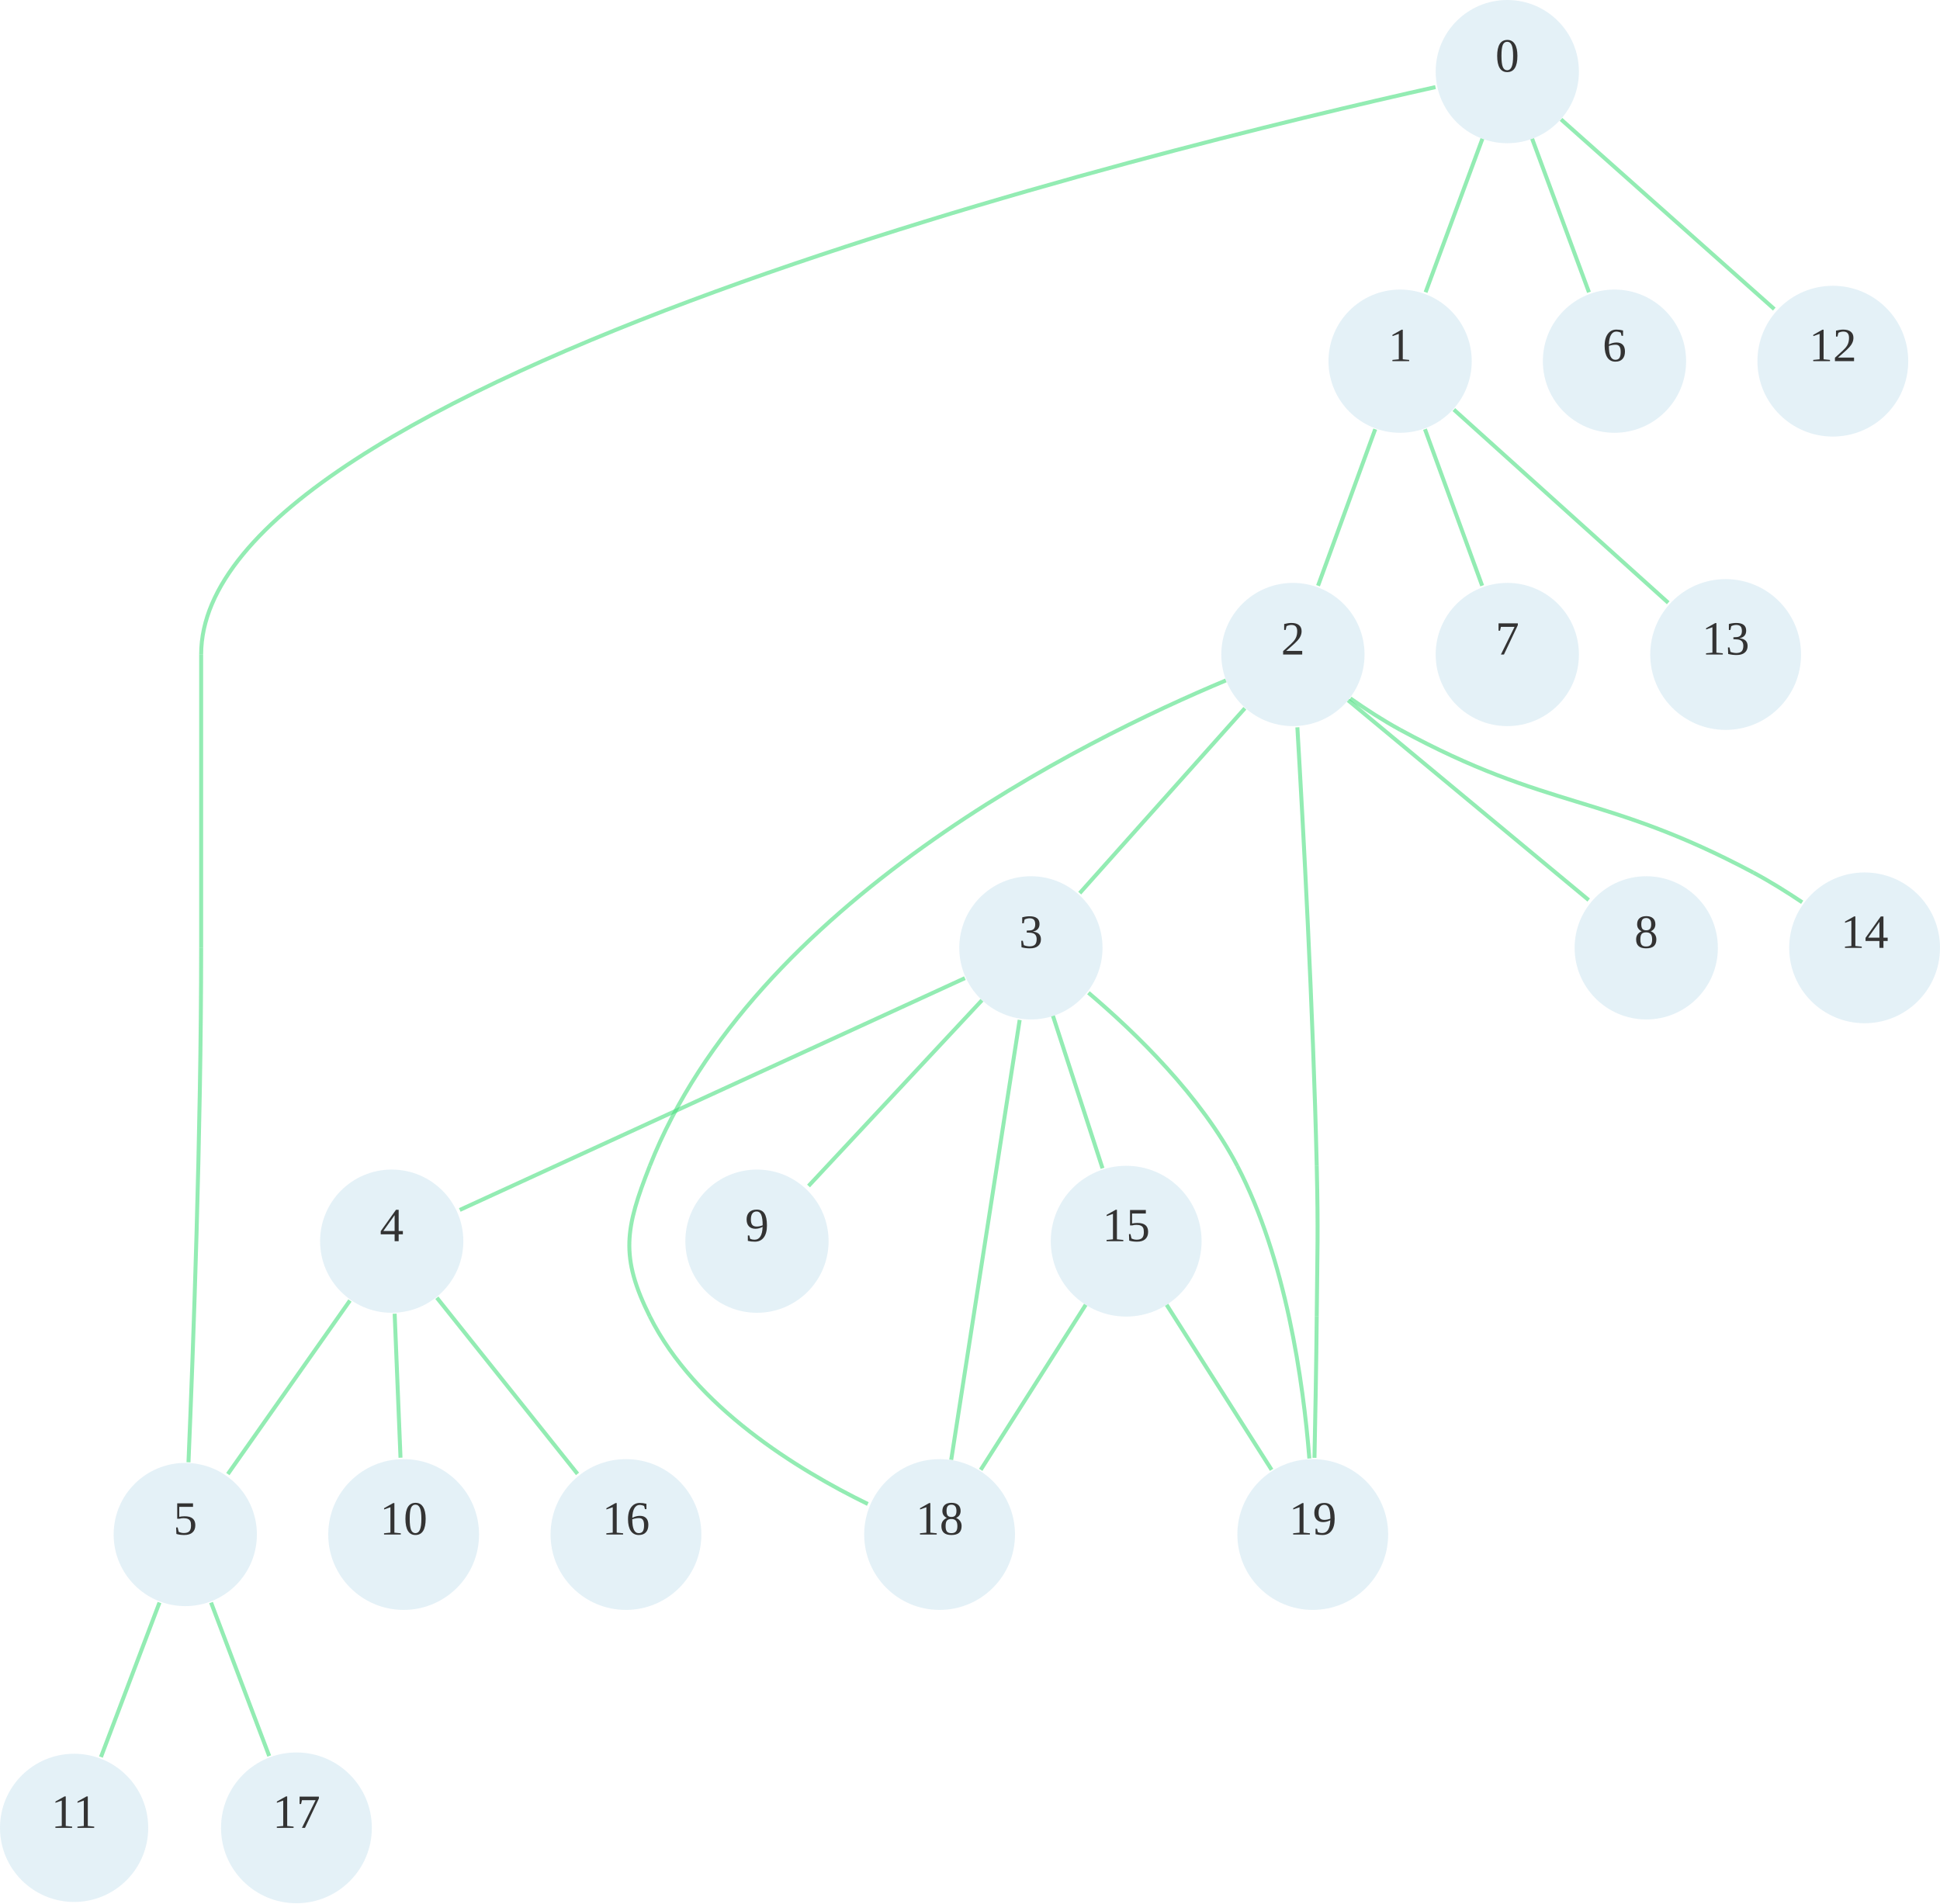
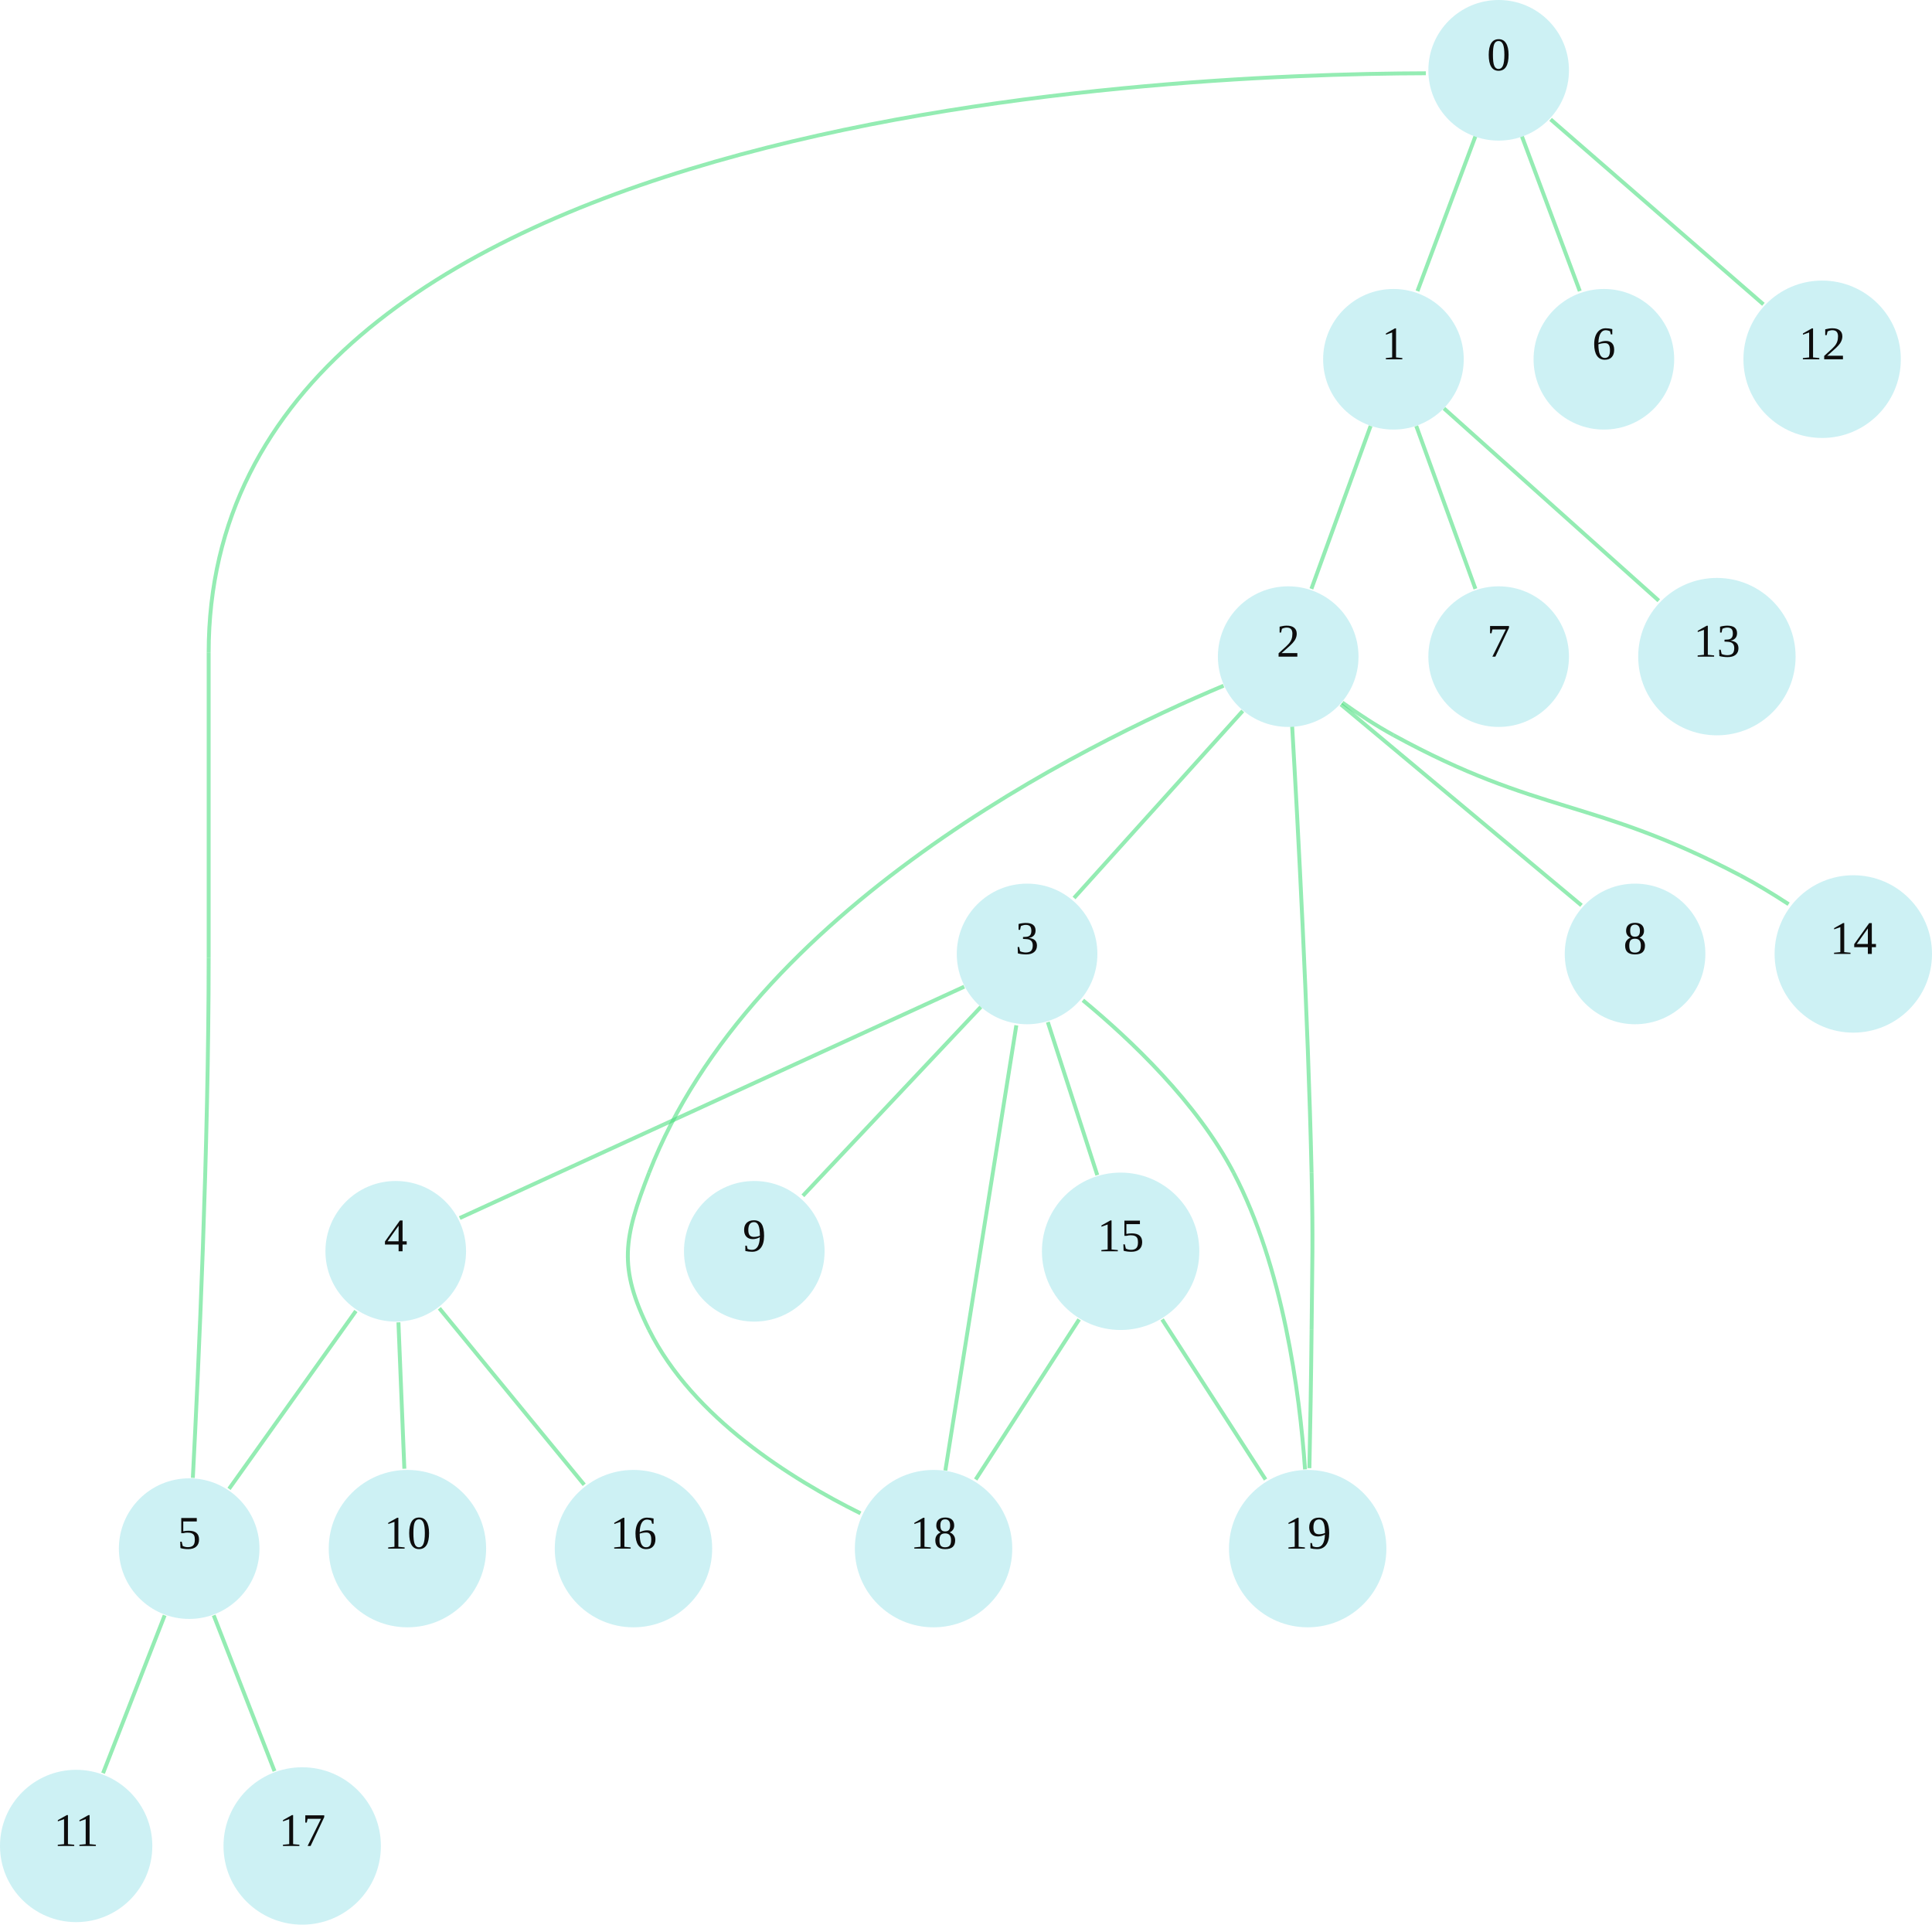
- <svg xmlns="http://www.w3.org/2000/svg" height="300.0" viewBox="-4.179199999999739e-2 -479.44 488.664 479.483" width="305.745">
-   <g stroke-opacity="0.6" fill-opacity="0.0" stroke="#4ce080" stroke-width="1.0" fill="#000000">
-     <path d="M 373.36,-444.48 C 369.07,-432.87 363.38,-417.51 359.05,-405.81" />
+ <svg xmlns="http://www.w3.org/2000/svg" width="301.137" viewBox="-4.36495999999984e-2 -493.82 495.737 493.865" height="300.0">
+   <style>svg {
+   color-scheme: light dark;
+ }
+ {
+   .canvas g, .title g, .axisbar g, .ticktext g, .tickglyph g, .ticklines g, .legendContent g text {
+     fill: #0d0d0d;
+   }
+   .ticklines g, .tickglyph g, .legendBorder g {
+     stroke: #0d0d0d;
+   }
+   .legendBorder g {
+     fill: #f0f0f0;
+   }
+ }
+ @media (prefers-color-scheme:dark) {
+   .canvas g, .title g, .axisbar g, .ticktext g, .tickglyph g, .ticklines g, .legendContent g text {
+     fill: #f0f0f0;
+   }
+   .ticklines g, .tickglyph g, .legendBorder g {
+     stroke: #f0f0f0;
+   }
+   .legendBorder g {
+     fill: #0d0d0d;
+   }
+ }</style>
+   <g class="chart">
+     <g>
+       <g fill="rgb(0%, 0%, 0%)" stroke="rgb(30%, 88%, 50%)" stroke-width="1.0" fill-opacity="0.0" stroke-opacity="0.6">
+         <path d="M 378.51,-458.77 C 374.1,-446.99 368.12,-431.02 363.67,-419.13" />
+       </g>
+       <g fill="rgb(0%, 0%, 0%)" stroke="rgb(30%, 88%, 50%)" stroke-width="1.0" fill-opacity="0.0" stroke-opacity="0.6">
+         <path d="M 390.49,-458.77 C 394.9,-446.99 400.87,-431.02 405.32,-419.13" />
+       </g>
+       <g fill="rgb(0%, 0%, 0%)" stroke="rgb(30%, 88%, 50%)" stroke-width="1.0" fill-opacity="0.0" stroke-opacity="0.6">
+         <path d="M 397.83,-463.19 C 412.75,-450.22 436.85,-429.27 452.43,-415.73" />
+       </g>
+       <g fill="rgb(0%, 0%, 0%)" stroke="rgb(30%, 88%, 50%)" stroke-width="1.0" fill-opacity="0.0" stroke-opacity="0.6">
+         <path d="M 351.64,-384.51 C 347.15,-372.14 340.97,-355.15 336.45,-342.72" />
+       </g>
+       <g fill="rgb(0%, 0%, 0%)" stroke="rgb(30%, 88%, 50%)" stroke-width="1.0" fill-opacity="0.0" stroke-opacity="0.6">
+         <path d="M 363.36,-384.51 C 367.85,-372.14 374.03,-355.15 378.54,-342.72" />
+       </g>
+       <g fill="rgb(0%, 0%, 0%)" stroke="rgb(30%, 88%, 50%)" stroke-width="1.0" fill-opacity="0.0" stroke-opacity="0.6">
+         <path d="M 370.47,-389.02 C 385.4,-375.66 409.87,-353.75 425.58,-339.69" />
+       </g>
+       <g fill="rgb(0%, 0%, 0%)" stroke="rgb(30%, 88%, 50%)" stroke-width="1.0" fill-opacity="0.0" stroke-opacity="0.6">
+         <path d="M 318.83,-311.39 C 306.7,-297.94 287.81,-277.0 275.55,-263.4" />
+       </g>
+       <g fill="rgb(0%, 0%, 0%)" stroke="rgb(30%, 88%, 50%)" stroke-width="1.0" fill-opacity="0.0" stroke-opacity="0.6">
+         <path d="M 344.02,-313.05 C 360.71,-299.11 388.95,-275.54 405.75,-261.51" />
+       </g>
+       <g fill="rgb(0%, 0%, 0%)" stroke="rgb(30%, 88%, 50%)" stroke-width="1.0" fill-opacity="0.0" stroke-opacity="0.6">
+         <path d="M 344.39,-313.55 C 348.48,-310.63 353.06,-307.61 357.5,-305.19" />
+       </g>
+       <g fill="rgb(0%, 0%, 0%)" stroke="rgb(30%, 88%, 50%)" stroke-width="1.0" fill-opacity="0.0" stroke-opacity="0.6">
+         <path d="M 357.5,-305.19 C 394.93,-284.71 408.73,-289.04 446.5,-269.19" />
+       </g>
+       <g fill="rgb(0%, 0%, 0%)" stroke="rgb(30%, 88%, 50%)" stroke-width="1.0" fill-opacity="0.0" stroke-opacity="0.6">
+         <path d="M 446.5,-269.19 C 450.64,-267.01 454.93,-264.4 458.9,-261.81" />
+       </g>
+       <g fill="rgb(0%, 0%, 0%)" stroke="rgb(30%, 88%, 50%)" stroke-width="1.0" fill-opacity="0.0" stroke-opacity="0.6">
+         <path d="M 313.92,-317.87 C 277.75,-302.66 192.9,-260.73 166.5,-192.89" />
+       </g>
+       <g fill="rgb(0%, 0%, 0%)" stroke="rgb(30%, 88%, 50%)" stroke-width="1.0" fill-opacity="0.0" stroke-opacity="0.6">
+         <path d="M 166.5,-192.89 C 160,-176.2 158.52,-168.63 166.5,-152.59" />
+       </g>
+       <g fill="rgb(0%, 0%, 0%)" stroke="rgb(30%, 88%, 50%)" stroke-width="1.0" fill-opacity="0.0" stroke-opacity="0.6">
+         <path d="M 166.5,-152.59 C 177.74,-130.02 203.11,-114.24 220.76,-105.5" />
+       </g>
+       <g fill="rgb(0%, 0%, 0%)" stroke="rgb(30%, 88%, 50%)" stroke-width="1.0" fill-opacity="0.0" stroke-opacity="0.6">
+         <path d="M 331.52,-307.33 C 332.98,-282.28 335.56,-234.0 336.5,-192.89" />
+       </g>
+       <g fill="rgb(0%, 0%, 0%)" stroke="rgb(30%, 88%, 50%)" stroke-width="1.0" fill-opacity="0.0" stroke-opacity="0.6">
+         <path d="M 336.5,-192.89 C 336.91,-174.98 336.66,-170.5 336.5,-152.59" />
+       </g>
+       <g fill="rgb(0%, 0%, 0%)" stroke="rgb(30%, 88%, 50%)" stroke-width="1.0" fill-opacity="0.0" stroke-opacity="0.6">
+         <path d="M 336.5,-152.59 C 336.39,-140.81 336.16,-127.62 335.94,-117.09" />
+       </g>
+       <g fill="rgb(0%, 0%, 0%)" stroke="rgb(30%, 88%, 50%)" stroke-width="1.0" fill-opacity="0.0" stroke-opacity="0.6">
+         <path d="M 247.37,-240.64 C 216.44,-226.46 149.09,-195.57 117.92,-181.27" />
+       </g>
+       <g fill="rgb(0%, 0%, 0%)" stroke="rgb(30%, 88%, 50%)" stroke-width="1.0" fill-opacity="0.0" stroke-opacity="0.6">
+         <path d="M 251.62,-235.43 C 238.93,-221.96 218.89,-200.69 205.97,-186.98" />
+       </g>
+       <g fill="rgb(0%, 0%, 0%)" stroke="rgb(30%, 88%, 50%)" stroke-width="1.0" fill-opacity="0.0" stroke-opacity="0.6">
+         <path d="M 268.82,-231.55 C 272.58,-219.93 277.61,-204.35 281.51,-192.29" />
+       </g>
+       <g fill="rgb(0%, 0%, 0%)" stroke="rgb(30%, 88%, 50%)" stroke-width="1.0" fill-opacity="0.0" stroke-opacity="0.6">
+         <path d="M 91.279,-157.42 C 81.908,-144.28 68.101,-124.92 58.727,-111.78" />
+       </g>
+       <g fill="rgb(0%, 0%, 0%)" stroke="rgb(30%, 88%, 50%)" stroke-width="1.0" fill-opacity="0.0" stroke-opacity="0.6">
+         <path d="M 102.19,-154.51 C 102.65,-143.28 103.24,-128.61 103.71,-116.95" />
+       </g>
+       <g fill="rgb(0%, 0%, 0%)" stroke="rgb(30%, 88%, 50%)" stroke-width="1.0" fill-opacity="0.0" stroke-opacity="0.6">
+         <path d="M 112.69,-158.11 C 123.2,-145.31 138.91,-126.18 149.86,-112.83" />
+       </g>
+       <g fill="rgb(0%, 0%, 0%)" stroke="rgb(30%, 88%, 50%)" stroke-width="1.0" fill-opacity="0.0" stroke-opacity="0.6">
+         <path d="M 49.439,-114.6 C 50.887,-142.55 53.498,-199.64 53.498,-248.04" />
+       </g>
+       <g fill="rgb(0%, 0%, 0%)" stroke="rgb(30%, 88%, 50%)" stroke-width="1.0" fill-opacity="0.0" stroke-opacity="0.6">
+         <path d="M 53.498,-248.04 C 53.498,-326.33 53.498,-326.33 53.498,-326.33" />
+       </g>
+       <g fill="rgb(0%, 0%, 0%)" stroke="rgb(30%, 88%, 50%)" stroke-width="1.0" fill-opacity="0.0" stroke-opacity="0.6">
+         <path d="M 53.498,-326.33 C 53.498,-464.3 295.89,-474.85 365.82,-475.02" />
+       </g>
+       <g fill="rgb(0%, 0%, 0%)" stroke="rgb(30%, 88%, 50%)" stroke-width="1.0" fill-opacity="0.0" stroke-opacity="0.6">
+         <path d="M 42.206,-79.323 C 37.545,-67.382 31.197,-51.119 26.397,-38.823" />
+       </g>
+       <g fill="rgb(0%, 0%, 0%)" stroke="rgb(30%, 88%, 50%)" stroke-width="1.0" fill-opacity="0.0" stroke-opacity="0.6">
+         <path d="M 54.791,-79.323 C 59.386,-67.552 65.62,-51.579 70.394,-39.349" />
+       </g>
+       <g fill="rgb(0%, 0%, 0%)" stroke="rgb(30%, 88%, 50%)" stroke-width="1.0" fill-opacity="0.0" stroke-opacity="0.6">
+         <path d="M 276.85,-155.25 C 268.95,-143.04 258.24,-126.45 250.31,-114.18" />
+       </g>
+       <g fill="rgb(0%, 0%, 0%)" stroke="rgb(30%, 88%, 50%)" stroke-width="1.0" fill-opacity="0.0" stroke-opacity="0.6">
+         <path d="M 298.15,-155.25 C 306.04,-143.04 316.76,-126.45 324.69,-114.18" />
+       </g>
+       <g fill="rgb(0%, 0%, 0%)" stroke="rgb(30%, 88%, 50%)" stroke-width="1.0" fill-opacity="0.0" stroke-opacity="0.6">
+         <path d="M 242.53,-116.49 C 247.24,-145.99 256.21,-202.31 260.74,-230.72" />
+       </g>
+       <g fill="rgb(0%, 0%, 0%)" stroke="rgb(30%, 88%, 50%)" stroke-width="1.0" fill-opacity="0.0" stroke-opacity="0.6">
+         <path d="M 334.82,-116.79 C 333.41,-136.85 329.16,-168.62 316.5,-192.89" />
+       </g>
+       <g fill="rgb(0%, 0%, 0%)" stroke="rgb(30%, 88%, 50%)" stroke-width="1.0" fill-opacity="0.0" stroke-opacity="0.6">
+         <path d="M 316.5,-192.89 C 307.11,-210.88 290.05,-227.04 277.82,-237.15" />
+       </g>
+       <g fill="rgb(2%, 73%, 80%)" stroke="rgb(2%, 29%, 48%)" stroke-width="0.0" fill-opacity="0.2" stroke-opacity="1.0">
+         <circle cy="-475.78" cx="384.5" r="18.04" />
+       </g>
+       <g fill="rgb(2%, 73%, 80%)" stroke="rgb(2%, 29%, 48%)" stroke-width="0.0" fill-opacity="0.2" stroke-opacity="1.0">
+         <circle cy="-401.63" cx="357.5" r="18.04" />
+       </g>
+       <g fill="rgb(2%, 73%, 80%)" stroke="rgb(2%, 29%, 48%)" stroke-width="0.0" fill-opacity="0.2" stroke-opacity="1.0">
+         <circle cy="-325.33" cx="330.5" r="18.04" />
+       </g>
+       <g fill="rgb(2%, 73%, 80%)" stroke="rgb(2%, 29%, 48%)" stroke-width="0.0" fill-opacity="0.2" stroke-opacity="1.0">
+         <circle cy="-249.04" cx="263.5" r="18.04" />
+       </g>
+       <g fill="rgb(2%, 73%, 80%)" stroke="rgb(2%, 29%, 48%)" stroke-width="0.0" fill-opacity="0.2" stroke-opacity="1.0">
+         <circle cy="-172.74" cx="101.5" r="18.04" />
+       </g>
+       <g fill="rgb(2%, 73%, 80%)" stroke="rgb(2%, 29%, 48%)" stroke-width="0.0" fill-opacity="0.2" stroke-opacity="1.0">
+         <circle cy="-96.445" cx="48.498" r="18.04" />
+       </g>
+       <g fill="rgb(2%, 73%, 80%)" stroke="rgb(2%, 29%, 48%)" stroke-width="0.0" fill-opacity="0.2" stroke-opacity="1.0">
+         <circle cy="-401.63" cx="411.5" r="18.04" />
+       </g>
+       <g fill="rgb(2%, 73%, 80%)" stroke="rgb(2%, 29%, 48%)" stroke-width="0.0" fill-opacity="0.2" stroke-opacity="1.0">
+         <circle cy="-325.33" cx="384.5" r="18.04" />
+       </g>
+       <g fill="rgb(2%, 73%, 80%)" stroke="rgb(2%, 29%, 48%)" stroke-width="0.0" fill-opacity="0.2" stroke-opacity="1.0">
+         <circle cy="-249.04" cx="419.5" r="18.04" />
+       </g>
+       <g fill="rgb(2%, 73%, 80%)" stroke="rgb(2%, 29%, 48%)" stroke-width="0.0" fill-opacity="0.2" stroke-opacity="1.0">
+         <circle cy="-172.74" cx="193.5" r="18.04" />
+       </g>
+       <g fill="rgb(2%, 73%, 80%)" stroke="rgb(2%, 29%, 48%)" stroke-width="0.0" fill-opacity="0.2" stroke-opacity="1.0">
+         <circle cy="-96.445" cx="104.5" r="20.193" />
+       </g>
+       <g fill="rgb(2%, 73%, 80%)" stroke="rgb(2%, 29%, 48%)" stroke-width="0.0" fill-opacity="0.2" stroke-opacity="1.0">
+         <circle cy="-20.148" cx="19.498" r="19.542" />
+       </g>
+       <g fill="rgb(2%, 73%, 80%)" stroke="rgb(2%, 29%, 48%)" stroke-width="0.0" fill-opacity="0.2" stroke-opacity="1.0">
+         <circle cy="-401.63" cx="467.5" r="20.193" />
+       </g>
+       <g fill="rgb(2%, 73%, 80%)" stroke="rgb(2%, 29%, 48%)" stroke-width="0.0" fill-opacity="0.2" stroke-opacity="1.0">
+         <circle cy="-325.33" cx="440.5" r="20.193" />
+       </g>
+       <g fill="rgb(2%, 73%, 80%)" stroke="rgb(2%, 29%, 48%)" stroke-width="0.0" fill-opacity="0.2" stroke-opacity="1.0">
+         <circle cy="-249.04" cx="475.5" r="20.193" />
+       </g>
+       <g fill="rgb(2%, 73%, 80%)" stroke="rgb(2%, 29%, 48%)" stroke-width="0.0" fill-opacity="0.2" stroke-opacity="1.0">
+         <circle cy="-172.74" cx="287.5" r="20.193" />
+       </g>
+       <g fill="rgb(2%, 73%, 80%)" stroke="rgb(2%, 29%, 48%)" stroke-width="0.0" fill-opacity="0.2" stroke-opacity="1.0">
+         <circle cy="-96.445" cx="162.5" r="20.193" />
+       </g>
+       <g fill="rgb(2%, 73%, 80%)" stroke="rgb(2%, 29%, 48%)" stroke-width="0.0" fill-opacity="0.2" stroke-opacity="1.0">
+         <circle cy="-20.148" cx="77.498" r="20.193" />
+       </g>
+       <g fill="rgb(2%, 73%, 80%)" stroke="rgb(2%, 29%, 48%)" stroke-width="0.0" fill-opacity="0.2" stroke-opacity="1.0">
+         <circle cy="-96.445" cx="239.5" r="20.193" />
+       </g>
+       <g fill="rgb(2%, 73%, 80%)" stroke="rgb(2%, 29%, 48%)" stroke-width="0.0" fill-opacity="0.2" stroke-opacity="1.0">
+         <circle cy="-96.445" cx="335.5" r="20.193" />
+       </g>
+       <g fill="rgb(5%, 5%, 5%)" stroke="none" stroke-width="0.0" font-size="12.0" fill-opacity="1.0" text-anchor="middle">
+         <text x="384.5" y="-475.78">0</text>
+         <text x="357.5" y="-401.63">1</text>
+         <text x="330.5" y="-325.33">2</text>
+         <text x="263.5" y="-249.04">3</text>
+         <text x="101.5" y="-172.74">4</text>
+         <text x="48.498" y="-96.445">5</text>
+         <text x="411.5" y="-401.63">6</text>
+         <text x="384.5" y="-325.33">7</text>
+         <text x="419.5" y="-249.04">8</text>
+         <text x="193.5" y="-172.74">9</text>
+         <text x="104.5" y="-96.445">10</text>
+         <text x="19.498" y="-20.148">11</text>
+         <text x="467.5" y="-401.63">12</text>
+         <text x="440.5" y="-325.33">13</text>
+         <text x="475.5" y="-249.04">14</text>
+         <text x="287.5" y="-172.74">15</text>
+         <text x="162.5" y="-96.445">16</text>
+         <text x="77.498" y="-20.148">17</text>
+         <text x="239.5" y="-96.445">18</text>
+         <text x="335.5" y="-96.445">19</text>
+       </g>
+     </g>
  </g>
-   <g stroke-opacity="0.6" fill-opacity="0.0" stroke="#4ce080" stroke-width="1.0" fill="#000000">
-     <path d="M 385.89,-444.48 C 390.19,-432.87 395.87,-417.51 400.2,-405.81" />
-   </g>
-   <g stroke-opacity="0.6" fill-opacity="0.0" stroke="#4ce080" stroke-width="1.0" fill="#000000">
-     <path d="M 393.17,-449.36 C 407.97,-436.19 431.61,-415.15 446.88,-401.57" />
-   </g>
-   <g stroke-opacity="0.6" fill-opacity="0.0" stroke="#4ce080" stroke-width="1.0" fill="#000000">
-     <path d="M 346.36,-371.31 C 342.04,-359.47 336.3,-343.77 331.96,-331.88" />
-   </g>
-   <g stroke-opacity="0.6" fill-opacity="0.0" stroke="#4ce080" stroke-width="1.0" fill="#000000">
-     <path d="M 358.89,-371.31 C 363.22,-359.47 368.95,-343.77 373.3,-331.88" />
-   </g>
-   <g stroke-opacity="0.6" fill-opacity="0.0" stroke="#4ce080" stroke-width="1.0" fill="#000000">
-     <path d="M 366.17,-376.25 C 381.06,-362.83 404.9,-341.34 420.16,-327.59" />
-   </g>
-   <g stroke-opacity="0.6" fill-opacity="0.0" stroke="#4ce080" stroke-width="1.0" fill="#000000">
-     <path d="M 313.52,-301.0 C 301.71,-287.77 283.82,-267.74 271.93,-254.43" />
-   </g>
-   <g stroke-opacity="0.6" fill-opacity="0.0" stroke="#4ce080" stroke-width="1.0" fill="#000000">
-     <path d="M 339.53,-303.01 C 356.03,-289.31 383.38,-266.59 400.13,-252.69" />
-   </g>
-   <g stroke-opacity="0.6" fill-opacity="0.0" stroke="#4ce080" stroke-width="1.0" fill="#000000">
-     <path d="M 340.09,-303.5 C 344.04,-300.73 348.4,-297.9 352.63,-295.6" />
-   </g>
-   <g stroke-opacity="0.6" fill-opacity="0.0" stroke="#4ce080" stroke-width="1.0" fill="#000000">
-     <path d="M 352.63,-295.6 C 390.11,-275.21 403.97,-279.67 441.63,-259.6" />
-   </g>
-   <g stroke-opacity="0.6" fill-opacity="0.0" stroke="#4ce080" stroke-width="1.0" fill="#000000">
-     <path d="M 441.63,-259.6 C 445.74,-257.41 450,-254.75 453.91,-252.13" />
-   </g>
-   <g stroke-opacity="0.6" fill-opacity="0.0" stroke="#4ce080" stroke-width="1.0" fill="#000000">
-     <path d="M 308.74,-308.02 C 272.78,-292.98 189.79,-252.06 163.63,-185.7" />
-   </g>
-   <g stroke-opacity="0.6" fill-opacity="0.0" stroke="#4ce080" stroke-width="1.0" fill="#000000">
-     <path d="M 163.63,-185.7 C 157.45,-170.03 156.11,-162.87 163.63,-147.8" />
-   </g>
-   <g stroke-opacity="0.6" fill-opacity="0.0" stroke="#4ce080" stroke-width="1.0" fill="#000000">
-     <path d="M 163.63,-147.8 C 175.01,-124.99 200.88,-109.16 218.55,-100.54" />
-   </g>
-   <g stroke-opacity="0.6" fill-opacity="0.0" stroke="#4ce080" stroke-width="1.0" fill="#000000">
-     <path d="M 326.75,-296.21 C 328.22,-271.23 330.71,-225.1 331.63,-185.7" />
-   </g>
-   <g stroke-opacity="0.6" fill-opacity="0.0" stroke="#4ce080" stroke-width="1.0" fill="#000000">
-     <path d="M 331.63,-185.7 C 332.02,-168.86 331.78,-164.65 331.63,-147.8" />
-   </g>
-   <g stroke-opacity="0.6" fill-opacity="0.0" stroke="#4ce080" stroke-width="1.0" fill="#000000">
-     <path d="M 331.63,-147.8 C 331.52,-135.97 331.28,-122.7 331.06,-112.17" />
-   </g>
-   <g stroke-opacity="0.6" fill-opacity="0.0" stroke="#4ce080" stroke-width="1.0" fill="#000000">
-     <path d="M 243.0,-233.02 C 212.27,-218.92 146.88,-188.9 115.77,-174.62" />
-   </g>
-   <g stroke-opacity="0.6" fill-opacity="0.0" stroke="#4ce080" stroke-width="1.0" fill="#000000">
-     <path d="M 247.29,-227.44 C 234.98,-214.26 216.15,-194.09 203.62,-180.66" />
-   </g>
-   <g stroke-opacity="0.6" fill-opacity="0.0" stroke="#4ce080" stroke-width="1.0" fill="#000000">
-     <path d="M 265.19,-223.51 C 268.93,-212.0 273.85,-196.86 277.67,-185.11" />
-   </g>
-   <g stroke-opacity="0.6" fill-opacity="0.0" stroke="#4ce080" stroke-width="1.0" fill="#000000">
-     <path d="M 88.103,-151.8 C 79.152,-139.08 66.353,-120.89 57.346,-108.08" />
-   </g>
-   <g stroke-opacity="0.6" fill-opacity="0.0" stroke="#4ce080" stroke-width="1.0" fill="#000000">
-     <path d="M 99.368,-148.48 C 99.816,-137.46 100.39,-123.42 100.84,-112.2" />
-   </g>
-   <g stroke-opacity="0.6" fill-opacity="0.0" stroke="#4ce080" stroke-width="1.0" fill="#000000">
-     <path d="M 110.0,-152.5 C 120.17,-139.77 135.02,-121.16 145.43,-108.12" />
-   </g>
-   <g stroke-opacity="0.6" fill-opacity="0.0" stroke="#4ce080" stroke-width="1.0" fill="#000000">
-     <path d="M 47.436,-111.05 C 48.605,-138.94 50.626,-193.93 50.626,-240.65" />
-   </g>
-   <g stroke-opacity="0.6" fill-opacity="0.0" stroke="#4ce080" stroke-width="1.0" fill="#000000">
-     <path d="M 50.626,-240.65 C 50.626,-314.55 50.626,-314.55 50.626,-314.55" />
-   </g>
-   <g stroke-opacity="0.6" fill-opacity="0.0" stroke="#4ce080" stroke-width="1.0" fill="#000000">
-     <path d="M 50.626,-314.55 C 50.626,-383.22 292.65,-442.13 361.54,-457.5" />
-   </g>
-   <g stroke-opacity="0.6" fill-opacity="0.0" stroke="#4ce080" stroke-width="1.0" fill="#000000">
-     <path d="M 40.132,-75.711 C 35.708,-64.035 29.865,-48.611 25.385,-36.789" />
-   </g>
-   <g stroke-opacity="0.6" fill-opacity="0.0" stroke="#4ce080" stroke-width="1.0" fill="#000000">
-     <path d="M 53.121,-75.711 C 57.513,-64.119 63.304,-48.834 67.77,-37.047" />
-   </g>
-   <g stroke-opacity="0.6" fill-opacity="0.0" stroke="#4ce080" stroke-width="1.0" fill="#000000">
-     <path d="M 273.43,-150.72 C 265.61,-138.42 254.85,-121.51 246.99,-109.15" />
-   </g>
-   <g stroke-opacity="0.6" fill-opacity="0.0" stroke="#4ce080" stroke-width="1.0" fill="#000000">
-     <path d="M 293.82,-150.72 C 301.65,-138.42 312.4,-121.51 320.26,-109.15" />
-   </g>
-   <g stroke-opacity="0.6" fill-opacity="0.0" stroke="#4ce080" stroke-width="1.0" fill="#000000">
-     <path d="M 239.56,-111.67 C 244.01,-140.27 252.41,-194.3 256.8,-222.49" />
-   </g>
-   <g stroke-opacity="0.6" fill-opacity="0.0" stroke="#4ce080" stroke-width="1.0" fill="#000000">
-     <path d="M 329.77,-112.01 C 328.22,-131.54 323.86,-162.2 311.63,-185.7" />
-   </g>
-   <g stroke-opacity="0.6" fill-opacity="0.0" stroke="#4ce080" stroke-width="1.0" fill="#000000">
-     <path d="M 311.63,-185.7 C 302.48,-203.27 286.07,-219.21 274.12,-229.34" />
-   </g>
-   <g stroke-opacity="0.8" fill-opacity="0.3" stroke="#1f78b4" stroke-width="0.0" fill="#a6cee3">
-     <circle cy="-461.4" r="18.04" cx="379.63" />
-   </g>
-   <g stroke-opacity="0.8" fill-opacity="0.3" stroke="#1f78b4" stroke-width="0.0" fill="#a6cee3">
-     <circle cy="-388.45" r="18.04" cx="352.63" />
-   </g>
-   <g stroke-opacity="0.8" fill-opacity="0.3" stroke="#1f78b4" stroke-width="0.0" fill="#a6cee3">
-     <circle cy="-314.55" r="18.04" cx="325.63" />
-   </g>
-   <g stroke-opacity="0.8" fill-opacity="0.3" stroke="#1f78b4" stroke-width="0.0" fill="#a6cee3">
-     <circle cy="-240.65" r="18.04" cx="259.63" />
-   </g>
-   <g stroke-opacity="0.8" fill-opacity="0.3" stroke="#1f78b4" stroke-width="0.0" fill="#a6cee3">
-     <circle cy="-166.75" r="18.04" cx="98.626" />
-   </g>
-   <g stroke-opacity="0.8" fill-opacity="0.3" stroke="#1f78b4" stroke-width="0.0" fill="#a6cee3">
-     <circle cy="-92.851" r="18.04" cx="46.626" />
-   </g>
-   <g stroke-opacity="0.8" fill-opacity="0.3" stroke="#1f78b4" stroke-width="0.0" fill="#a6cee3">
-     <circle cy="-388.45" r="18.04" cx="406.63" />
-   </g>
-   <g stroke-opacity="0.8" fill-opacity="0.3" stroke="#1f78b4" stroke-width="0.0" fill="#a6cee3">
-     <circle cy="-314.55" r="18.04" cx="379.63" />
-   </g>
-   <g stroke-opacity="0.8" fill-opacity="0.3" stroke="#1f78b4" stroke-width="0.0" fill="#a6cee3">
-     <circle cy="-240.65" r="18.04" cx="414.63" />
-   </g>
-   <g stroke-opacity="0.8" fill-opacity="0.3" stroke="#1f78b4" stroke-width="0.0" fill="#a6cee3">
-     <circle cy="-166.75" r="18.04" cx="190.63" />
-   </g>
-   <g stroke-opacity="0.8" fill-opacity="0.3" stroke="#1f78b4" stroke-width="0.0" fill="#a6cee3">
-     <circle cy="-92.851" r="18.993" cx="101.63" />
-   </g>
-   <g stroke-opacity="0.8" fill-opacity="0.3" stroke="#1f78b4" stroke-width="0.0" fill="#a6cee3">
-     <circle cy="-18.95" r="18.668" cx="18.626" />
-   </g>
-   <g stroke-opacity="0.8" fill-opacity="0.3" stroke="#1f78b4" stroke-width="0.0" fill="#a6cee3">
-     <circle cy="-388.45" r="18.993" cx="461.63" />
-   </g>
-   <g stroke-opacity="0.8" fill-opacity="0.3" stroke="#1f78b4" stroke-width="0.0" fill="#a6cee3">
-     <circle cy="-314.55" r="18.993" cx="434.63" />
-   </g>
-   <g stroke-opacity="0.8" fill-opacity="0.3" stroke="#1f78b4" stroke-width="0.0" fill="#a6cee3">
-     <circle cy="-240.65" r="18.993" cx="469.63" />
-   </g>
-   <g stroke-opacity="0.8" fill-opacity="0.3" stroke="#1f78b4" stroke-width="0.0" fill="#a6cee3">
-     <circle cy="-166.75" r="18.993" cx="283.63" />
-   </g>
-   <g stroke-opacity="0.8" fill-opacity="0.3" stroke="#1f78b4" stroke-width="0.0" fill="#a6cee3">
-     <circle cy="-92.851" r="18.993" cx="157.63" />
-   </g>
-   <g stroke-opacity="0.8" fill-opacity="0.3" stroke="#1f78b4" stroke-width="0.0" fill="#a6cee3">
-     <circle cy="-18.95" r="18.993" cx="74.626" />
-   </g>
-   <g stroke-opacity="0.8" fill-opacity="0.3" stroke="#1f78b4" stroke-width="0.0" fill="#a6cee3">
-     <circle cy="-92.851" r="18.993" cx="236.63" />
-   </g>
-   <g stroke-opacity="0.8" fill-opacity="0.3" stroke="#1f78b4" stroke-width="0.0" fill="#a6cee3">
-     <circle cy="-92.851" r="18.993" cx="330.63" />
-   </g>
-   <g fill-opacity="1.0" font-size="12.0" stroke="none" stroke-width="0.0" fill="#333333" text-anchor="middle">
-     <text x="379.63" y="-461.4">0</text>
-     <text x="352.63" y="-388.45">1</text>
-     <text x="325.63" y="-314.55">2</text>
-     <text x="259.63" y="-240.65">3</text>
-     <text x="98.626" y="-166.75">4</text>
-     <text x="46.626" y="-92.851">5</text>
-     <text x="406.63" y="-388.45">6</text>
-     <text x="379.63" y="-314.55">7</text>
-     <text x="414.63" y="-240.65">8</text>
-     <text x="190.63" y="-166.75">9</text>
-     <text x="101.63" y="-92.851">10</text>
-     <text x="18.626" y="-18.95">11</text>
-     <text x="461.63" y="-388.45">12</text>
-     <text x="434.63" y="-314.55">13</text>
-     <text x="469.63" y="-240.65">14</text>
-     <text x="283.63" y="-166.75">15</text>
-     <text x="157.63" y="-92.851">16</text>
-     <text x="74.626" y="-18.95">17</text>
-     <text x="236.63" y="-92.851">18</text>
-     <text x="330.63" y="-92.851">19</text>
-   </g>
+   <g class="hud" />
</svg>
